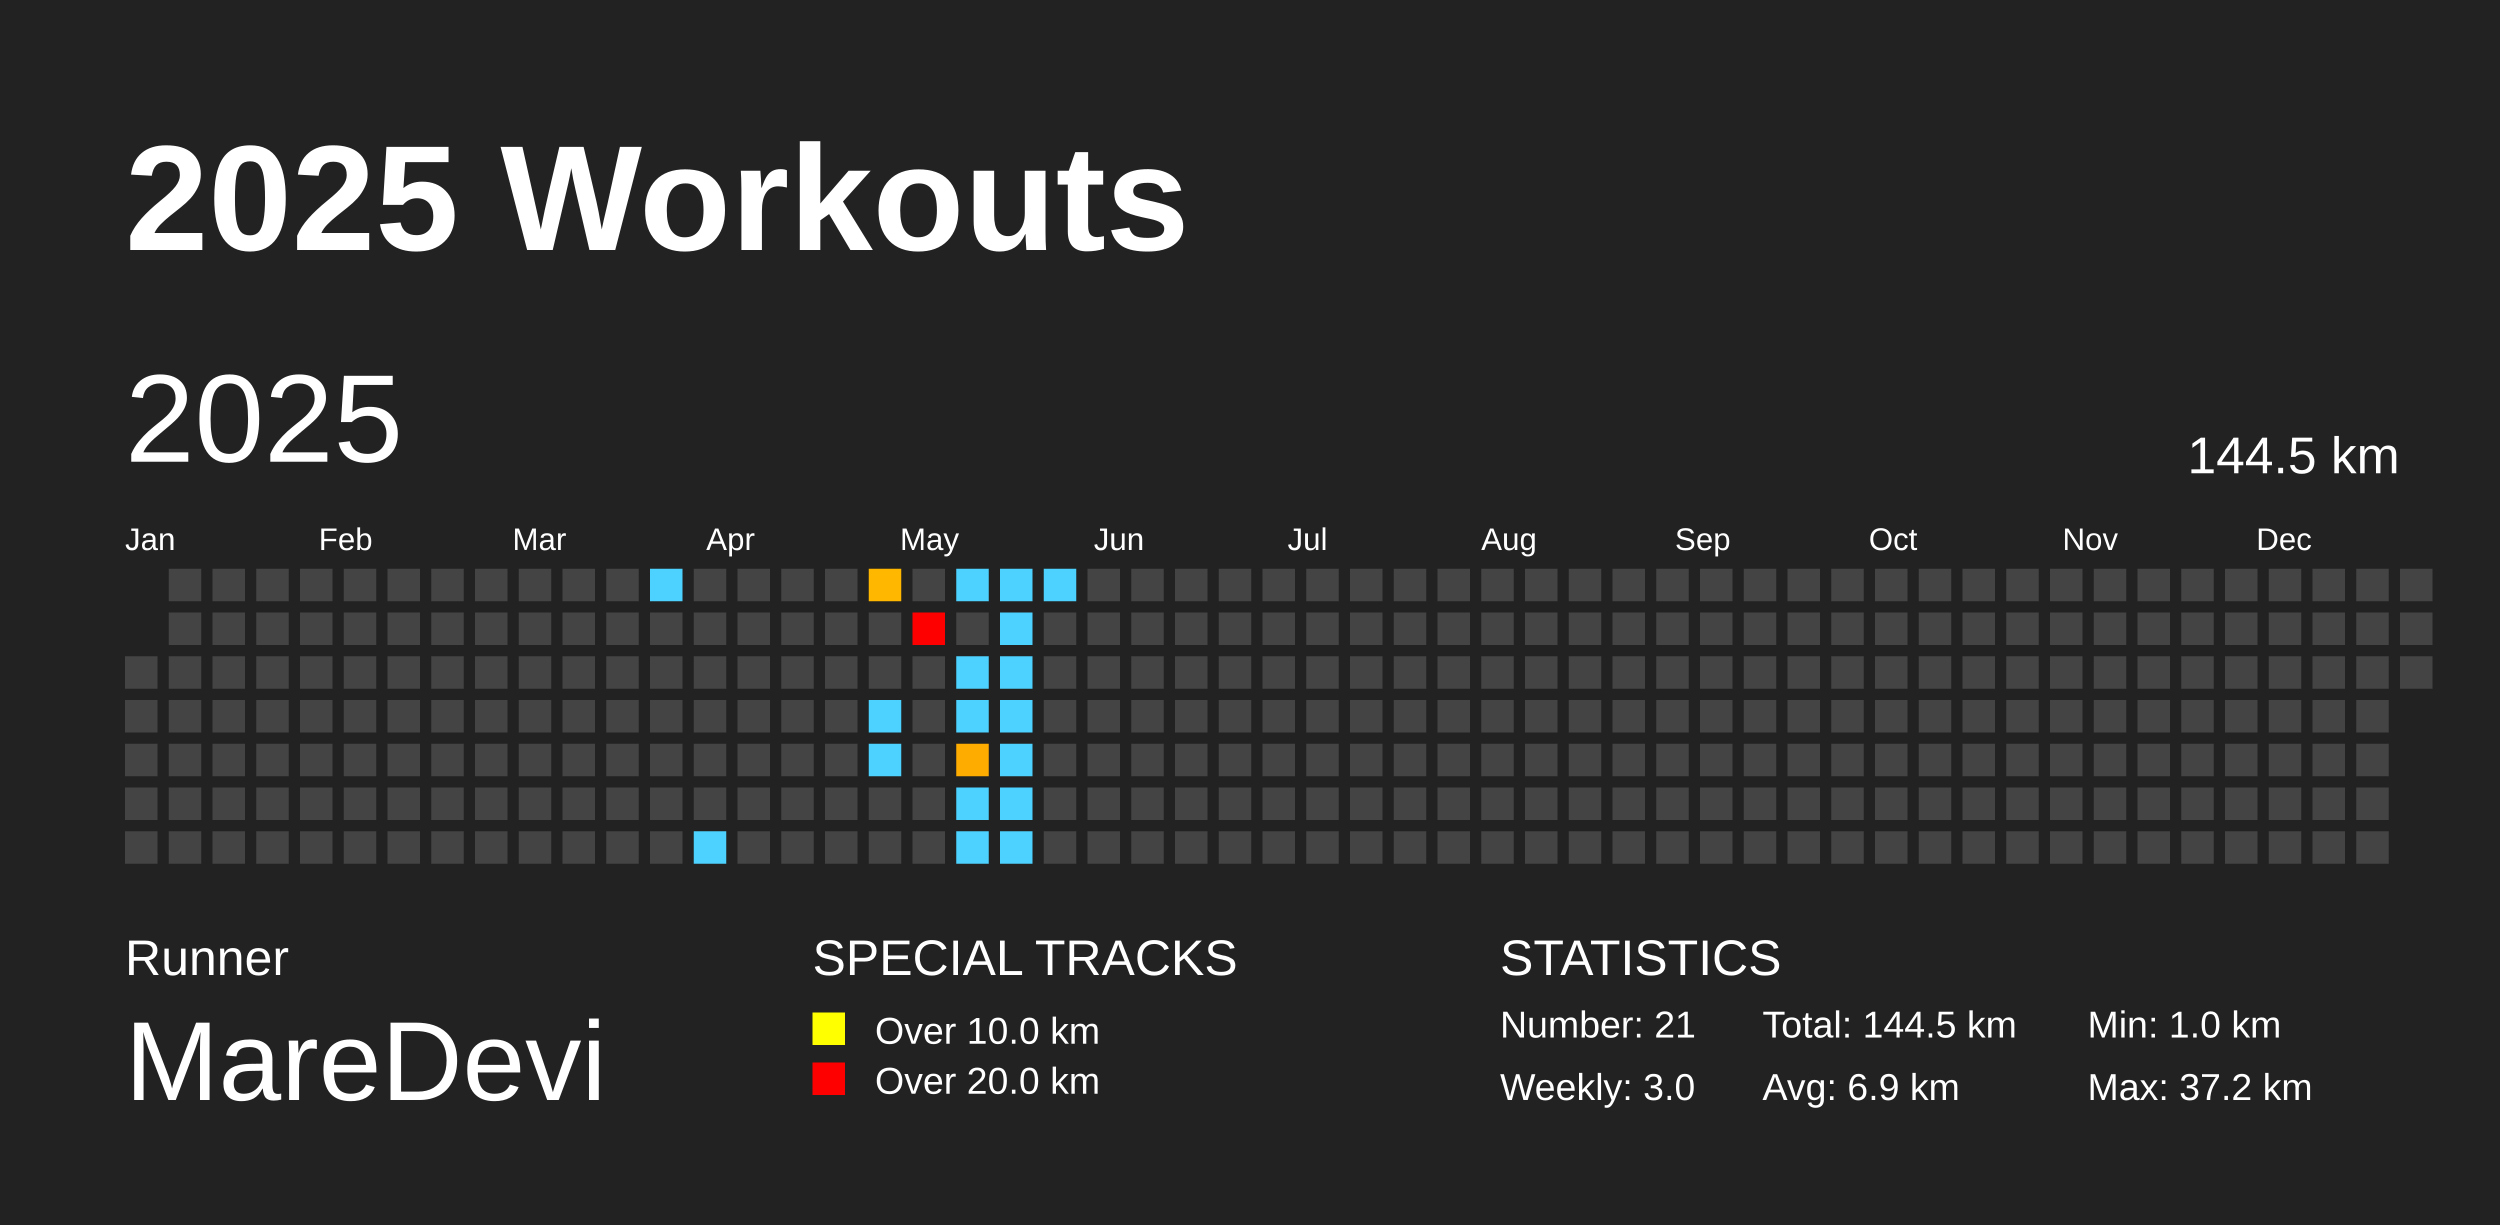
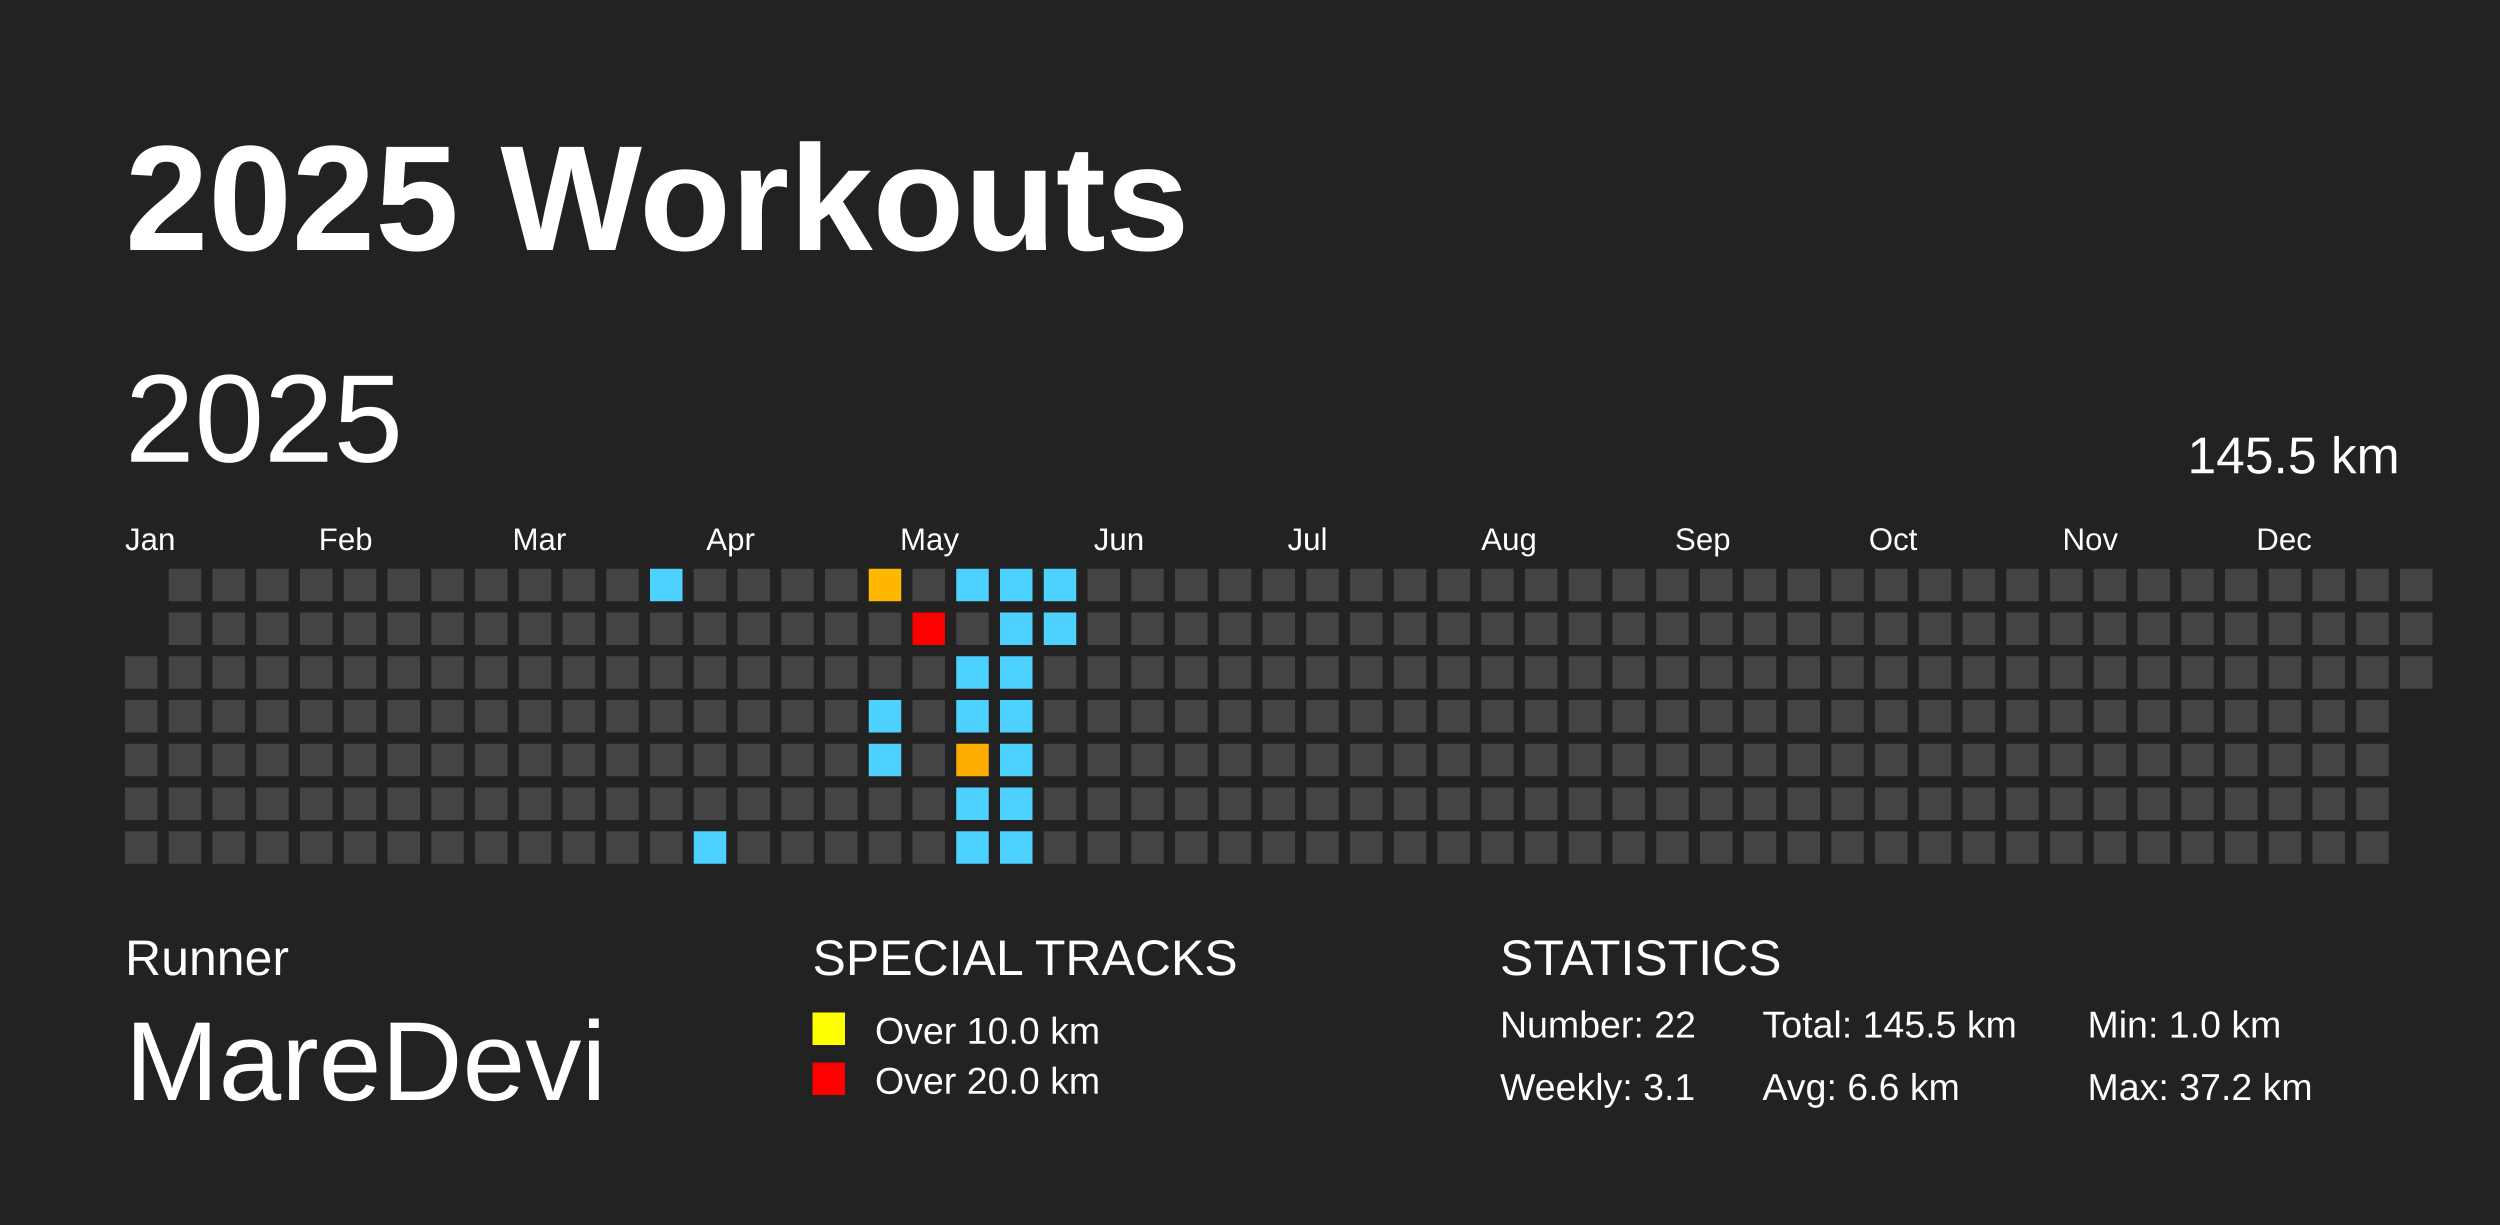
<svg xmlns="http://www.w3.org/2000/svg" baseProfile="full" height="98mm" version="1.1" viewBox="0,0,200,98" width="200mm">
  <defs />
  <rect fill="#222222" height="98" width="200" x="0" y="0" />
  <text fill="#FFFFFF" style="font-size:12px; font-family:Arial; font-weight:bold;" x="10" y="20">2025 Workouts</text>
  <text fill="#FFFFFF" style="font-size:4px; font-family:Arial" x="10" y="78">Runner</text>
  <text fill="#FFFFFF" style="font-size:9px; font-family:Arial" x="10" y="88">MareDevi</text>
  <text fill="#FFFFFF" style="font-size:4px; font-family:Arial" x="65" y="78">SPECIAL TRACKS</text>
  <rect fill="yellow" height="2.6" width="2.6" x="65" y="81" />
  <text fill="#FFFFFF" style="font-size:3px; font-family:Arial" x="70" y="83.5">Over 10.0 km</text>
  <rect fill="red" height="2.6" width="2.6" x="65" y="85" />
  <text fill="#FFFFFF" style="font-size:3px; font-family:Arial" x="70" y="87.5">Over 20.0 km</text>
  <text fill="#FFFFFF" style="font-size:4px; font-family:Arial" x="120" y="78">STATISTICS</text>
-   <text fill="#FFFFFF" style="font-size:3px; font-family:Arial" x="120" y="83">Number: 21</text>
-   <text fill="#FFFFFF" style="font-size:3px; font-family:Arial" x="120" y="88">Weekly: 3.0</text>
-   <text fill="#FFFFFF" style="font-size:3px; font-family:Arial" x="141" y="83">Total: 144.5 km</text>
-   <text fill="#FFFFFF" style="font-size:3px; font-family:Arial" x="141" y="88">Avg: 6.9 km</text>
+   <text fill="#FFFFFF" style="font-size:3px; font-family:Arial" x="120" y="83">Number: 22</text>
+   <text fill="#FFFFFF" style="font-size:3px; font-family:Arial" x="120" y="88">Weekly: 3.1</text>
+   <text fill="#FFFFFF" style="font-size:3px; font-family:Arial" x="141" y="83">Total: 145.5 km</text>
+   <text fill="#FFFFFF" style="font-size:3px; font-family:Arial" x="141" y="88">Avg: 6.6 km</text>
  <text fill="#FFFFFF" style="font-size:3px; font-family:Arial" x="167" y="83">Min: 1.0 km</text>
  <text fill="#FFFFFF" style="font-size:3px; font-family:Arial" x="167" y="88">Max: 37.2 km</text>
  <text dominant-baseline="hanging" fill="#FFFFFF" style="font-size:10.0px; font-family:Arial;" x="10" y="30">2025</text>
-   <text dominant-baseline="hanging" fill="#FFFFFF" style="font-size:4.125px; font-family:Arial;" x="175" y="35">144.5 km</text>
+   <text dominant-baseline="hanging" fill="#FFFFFF" style="font-size:4.125px; font-family:Arial;" x="175" y="35">145.5 km</text>
  <text fill="#FFFFFF" style="font-size:2.5px; font-family:Arial" x="10.0" y="44">Jan</text>
  <text fill="#FFFFFF" style="font-size:2.5px; font-family:Arial" x="25.5" y="44">Feb</text>
  <text fill="#FFFFFF" style="font-size:2.5px; font-family:Arial" x="41.0" y="44">Mar</text>
  <text fill="#FFFFFF" style="font-size:2.5px; font-family:Arial" x="56.5" y="44">Apr</text>
  <text fill="#FFFFFF" style="font-size:2.5px; font-family:Arial" x="72.0" y="44">May</text>
  <text fill="#FFFFFF" style="font-size:2.5px; font-family:Arial" x="87.5" y="44">Jun</text>
  <text fill="#FFFFFF" style="font-size:2.5px; font-family:Arial" x="103.0" y="44">Jul</text>
  <text fill="#FFFFFF" style="font-size:2.5px; font-family:Arial" x="118.5" y="44">Aug</text>
  <text fill="#FFFFFF" style="font-size:2.5px; font-family:Arial" x="134.0" y="44">Sep</text>
  <text fill="#FFFFFF" style="font-size:2.5px; font-family:Arial" x="149.5" y="44">Oct</text>
  <text fill="#FFFFFF" style="font-size:2.5px; font-family:Arial" x="165.0" y="44">Nov</text>
  <text fill="#FFFFFF" style="font-size:2.5px; font-family:Arial" x="180.5" y="44">Dec</text>
  <rect fill="#444444" height="2.6" width="2.6" x="10.0" y="52.5" />
  <rect fill="#444444" height="2.6" width="2.6" x="10.0" y="56.0" />
  <rect fill="#444444" height="2.6" width="2.6" x="10.0" y="59.5" />
  <rect fill="#444444" height="2.6" width="2.6" x="10.0" y="63.0" />
  <rect fill="#444444" height="2.6" width="2.6" x="10.0" y="66.5" />
  <rect fill="#444444" height="2.6" width="2.6" x="13.5" y="45.5" />
  <rect fill="#444444" height="2.6" width="2.6" x="13.5" y="49.0" />
  <rect fill="#444444" height="2.6" width="2.6" x="13.5" y="52.5" />
  <rect fill="#444444" height="2.6" width="2.6" x="13.5" y="56.0" />
  <rect fill="#444444" height="2.6" width="2.6" x="13.5" y="59.5" />
  <rect fill="#444444" height="2.6" width="2.6" x="13.5" y="63.0" />
  <rect fill="#444444" height="2.6" width="2.6" x="13.5" y="66.5" />
  <rect fill="#444444" height="2.6" width="2.6" x="17.0" y="45.5" />
  <rect fill="#444444" height="2.6" width="2.6" x="17.0" y="49.0" />
  <rect fill="#444444" height="2.6" width="2.6" x="17.0" y="52.5" />
  <rect fill="#444444" height="2.6" width="2.6" x="17.0" y="56.0" />
  <rect fill="#444444" height="2.6" width="2.6" x="17.0" y="59.5" />
  <rect fill="#444444" height="2.6" width="2.6" x="17.0" y="63.0" />
  <rect fill="#444444" height="2.6" width="2.6" x="17.0" y="66.5" />
  <rect fill="#444444" height="2.6" width="2.6" x="20.5" y="45.5" />
  <rect fill="#444444" height="2.6" width="2.6" x="20.5" y="49.0" />
  <rect fill="#444444" height="2.6" width="2.6" x="20.5" y="52.5" />
  <rect fill="#444444" height="2.6" width="2.6" x="20.5" y="56.0" />
  <rect fill="#444444" height="2.6" width="2.6" x="20.5" y="59.5" />
  <rect fill="#444444" height="2.6" width="2.6" x="20.5" y="63.0" />
  <rect fill="#444444" height="2.6" width="2.6" x="20.5" y="66.5" />
  <rect fill="#444444" height="2.6" width="2.6" x="24.0" y="45.5" />
  <rect fill="#444444" height="2.6" width="2.6" x="24.0" y="49.0" />
  <rect fill="#444444" height="2.6" width="2.6" x="24.0" y="52.5" />
  <rect fill="#444444" height="2.6" width="2.6" x="24.0" y="56.0" />
  <rect fill="#444444" height="2.6" width="2.6" x="24.0" y="59.5" />
  <rect fill="#444444" height="2.6" width="2.6" x="24.0" y="63.0" />
  <rect fill="#444444" height="2.6" width="2.6" x="24.0" y="66.5" />
  <rect fill="#444444" height="2.6" width="2.6" x="27.5" y="45.5" />
  <rect fill="#444444" height="2.6" width="2.6" x="27.5" y="49.0" />
  <rect fill="#444444" height="2.6" width="2.6" x="27.5" y="52.5" />
  <rect fill="#444444" height="2.6" width="2.6" x="27.5" y="56.0" />
  <rect fill="#444444" height="2.6" width="2.6" x="27.5" y="59.5" />
  <rect fill="#444444" height="2.6" width="2.6" x="27.5" y="63.0" />
  <rect fill="#444444" height="2.6" width="2.6" x="27.5" y="66.5" />
  <rect fill="#444444" height="2.6" width="2.6" x="31.0" y="45.5" />
  <rect fill="#444444" height="2.6" width="2.6" x="31.0" y="49.0" />
  <rect fill="#444444" height="2.6" width="2.6" x="31.0" y="52.5" />
  <rect fill="#444444" height="2.6" width="2.6" x="31.0" y="56.0" />
  <rect fill="#444444" height="2.6" width="2.6" x="31.0" y="59.5" />
  <rect fill="#444444" height="2.6" width="2.6" x="31.0" y="63.0" />
  <rect fill="#444444" height="2.6" width="2.6" x="31.0" y="66.5" />
  <rect fill="#444444" height="2.6" width="2.6" x="34.5" y="45.5" />
  <rect fill="#444444" height="2.6" width="2.6" x="34.5" y="49.0" />
  <rect fill="#444444" height="2.6" width="2.6" x="34.5" y="52.5" />
  <rect fill="#444444" height="2.6" width="2.6" x="34.5" y="56.0" />
  <rect fill="#444444" height="2.6" width="2.6" x="34.5" y="59.5" />
  <rect fill="#444444" height="2.6" width="2.6" x="34.5" y="63.0" />
  <rect fill="#444444" height="2.6" width="2.6" x="34.5" y="66.5" />
  <rect fill="#444444" height="2.6" width="2.6" x="38.0" y="45.5" />
  <rect fill="#444444" height="2.6" width="2.6" x="38.0" y="49.0" />
  <rect fill="#444444" height="2.6" width="2.6" x="38.0" y="52.5" />
  <rect fill="#444444" height="2.6" width="2.6" x="38.0" y="56.0" />
  <rect fill="#444444" height="2.6" width="2.6" x="38.0" y="59.5" />
  <rect fill="#444444" height="2.6" width="2.6" x="38.0" y="63.0" />
  <rect fill="#444444" height="2.6" width="2.6" x="38.0" y="66.5" />
  <rect fill="#444444" height="2.6" width="2.6" x="41.5" y="45.5" />
  <rect fill="#444444" height="2.6" width="2.6" x="41.5" y="49.0" />
  <rect fill="#444444" height="2.6" width="2.6" x="41.5" y="52.5" />
  <rect fill="#444444" height="2.6" width="2.6" x="41.5" y="56.0" />
  <rect fill="#444444" height="2.6" width="2.6" x="41.5" y="59.5" />
  <rect fill="#444444" height="2.6" width="2.6" x="41.5" y="63.0" />
  <rect fill="#444444" height="2.6" width="2.6" x="41.5" y="66.5" />
  <rect fill="#444444" height="2.6" width="2.6" x="45.0" y="45.5" />
  <rect fill="#444444" height="2.6" width="2.6" x="45.0" y="49.0" />
  <rect fill="#444444" height="2.6" width="2.6" x="45.0" y="52.5" />
  <rect fill="#444444" height="2.6" width="2.6" x="45.0" y="56.0" />
  <rect fill="#444444" height="2.6" width="2.6" x="45.0" y="59.5" />
  <rect fill="#444444" height="2.6" width="2.6" x="45.0" y="63.0" />
  <rect fill="#444444" height="2.6" width="2.6" x="45.0" y="66.5" />
  <rect fill="#444444" height="2.6" width="2.6" x="48.5" y="45.5" />
  <rect fill="#444444" height="2.6" width="2.6" x="48.5" y="49.0" />
  <rect fill="#444444" height="2.6" width="2.6" x="48.5" y="52.5" />
  <rect fill="#444444" height="2.6" width="2.6" x="48.5" y="56.0" />
  <rect fill="#444444" height="2.6" width="2.6" x="48.5" y="59.5" />
  <rect fill="#444444" height="2.6" width="2.6" x="48.5" y="63.0" />
  <rect fill="#444444" height="2.6" width="2.6" x="48.5" y="66.5" />
  <rect fill="#4dd2ff" height="2.6" width="2.6" x="52.0" y="45.5" />
  <rect fill="#444444" height="2.6" width="2.6" x="52.0" y="49.0" />
  <rect fill="#444444" height="2.6" width="2.6" x="52.0" y="52.5" />
  <rect fill="#444444" height="2.6" width="2.6" x="52.0" y="56.0" />
  <rect fill="#444444" height="2.6" width="2.6" x="52.0" y="59.5" />
  <rect fill="#444444" height="2.6" width="2.6" x="52.0" y="63.0" />
  <rect fill="#444444" height="2.6" width="2.6" x="52.0" y="66.5" />
  <rect fill="#444444" height="2.6" width="2.6" x="55.5" y="45.5" />
  <rect fill="#444444" height="2.6" width="2.6" x="55.5" y="49.0" />
  <rect fill="#444444" height="2.6" width="2.6" x="55.5" y="52.5" />
  <rect fill="#444444" height="2.6" width="2.6" x="55.5" y="56.0" />
  <rect fill="#444444" height="2.6" width="2.6" x="55.5" y="59.5" />
  <rect fill="#444444" height="2.6" width="2.6" x="55.5" y="63.0" />
  <rect fill="#4dd2ff" height="2.6" width="2.6" x="55.5" y="66.5" />
  <rect fill="#444444" height="2.6" width="2.6" x="59.0" y="45.5" />
  <rect fill="#444444" height="2.6" width="2.6" x="59.0" y="49.0" />
  <rect fill="#444444" height="2.6" width="2.6" x="59.0" y="52.5" />
  <rect fill="#444444" height="2.6" width="2.6" x="59.0" y="56.0" />
  <rect fill="#444444" height="2.6" width="2.6" x="59.0" y="59.5" />
  <rect fill="#444444" height="2.6" width="2.6" x="59.0" y="63.0" />
  <rect fill="#444444" height="2.6" width="2.6" x="59.0" y="66.5" />
  <rect fill="#444444" height="2.6" width="2.6" x="62.5" y="45.5" />
  <rect fill="#444444" height="2.6" width="2.6" x="62.5" y="49.0" />
  <rect fill="#444444" height="2.6" width="2.6" x="62.5" y="52.5" />
  <rect fill="#444444" height="2.6" width="2.6" x="62.5" y="56.0" />
  <rect fill="#444444" height="2.6" width="2.6" x="62.5" y="59.5" />
  <rect fill="#444444" height="2.6" width="2.6" x="62.5" y="63.0" />
  <rect fill="#444444" height="2.6" width="2.6" x="62.5" y="66.5" />
  <rect fill="#444444" height="2.6" width="2.6" x="66.0" y="45.5" />
  <rect fill="#444444" height="2.6" width="2.6" x="66.0" y="49.0" />
  <rect fill="#444444" height="2.6" width="2.6" x="66.0" y="52.5" />
  <rect fill="#444444" height="2.6" width="2.6" x="66.0" y="56.0" />
  <rect fill="#444444" height="2.6" width="2.6" x="66.0" y="59.5" />
  <rect fill="#444444" height="2.6" width="2.6" x="66.0" y="63.0" />
  <rect fill="#444444" height="2.6" width="2.6" x="66.0" y="66.5" />
  <rect fill="#ffb700" height="2.6" width="2.6" x="69.5" y="45.5" />
  <rect fill="#444444" height="2.6" width="2.6" x="69.5" y="49.0" />
  <rect fill="#444444" height="2.6" width="2.6" x="69.5" y="52.5" />
  <rect fill="#4dd2ff" height="2.6" width="2.6" x="69.5" y="56.0" />
  <rect fill="#4dd2ff" height="2.6" width="2.6" x="69.5" y="59.5" />
  <rect fill="#444444" height="2.6" width="2.6" x="69.5" y="63.0" />
  <rect fill="#444444" height="2.6" width="2.6" x="69.5" y="66.5" />
  <rect fill="#444444" height="2.6" width="2.6" x="73.0" y="45.5" />
  <rect fill="red" height="2.6" width="2.6" x="73.0" y="49.0" />
  <rect fill="#444444" height="2.6" width="2.6" x="73.0" y="52.5" />
  <rect fill="#444444" height="2.6" width="2.6" x="73.0" y="56.0" />
  <rect fill="#444444" height="2.6" width="2.6" x="73.0" y="59.5" />
  <rect fill="#444444" height="2.6" width="2.6" x="73.0" y="63.0" />
  <rect fill="#444444" height="2.6" width="2.6" x="73.0" y="66.5" />
  <rect fill="#4dd2ff" height="2.6" width="2.6" x="76.5" y="45.5" />
  <rect fill="#444444" height="2.6" width="2.6" x="76.5" y="49.0" />
  <rect fill="#4dd2ff" height="2.6" width="2.6" x="76.5" y="52.5" />
  <rect fill="#4dd2ff" height="2.6" width="2.6" x="76.5" y="56.0" />
  <rect fill="#ffac00" height="2.6" width="2.6" x="76.5" y="59.5" />
  <rect fill="#4dd2ff" height="2.6" width="2.6" x="76.5" y="63.0" />
  <rect fill="#4dd2ff" height="2.6" width="2.6" x="76.5" y="66.5" />
  <rect fill="#4dd2ff" height="2.6" width="2.6" x="80.0" y="45.5" />
  <rect fill="#4dd2ff" height="2.6" width="2.6" x="80.0" y="49.0" />
  <rect fill="#4dd2ff" height="2.6" width="2.6" x="80.0" y="52.5" />
  <rect fill="#4dd2ff" height="2.6" width="2.6" x="80.0" y="56.0" />
  <rect fill="#4dd2ff" height="2.6" width="2.6" x="80.0" y="59.5" />
  <rect fill="#4dd2ff" height="2.6" width="2.6" x="80.0" y="63.0" />
  <rect fill="#4dd2ff" height="2.6" width="2.6" x="80.0" y="66.5" />
  <rect fill="#4dd2ff" height="2.6" width="2.6" x="83.5" y="45.5" />
-   <rect fill="#444444" height="2.6" width="2.6" x="83.5" y="49.0" />
+   <rect fill="#4dd2ff" height="2.6" width="2.6" x="83.5" y="49.0" />
  <rect fill="#444444" height="2.6" width="2.6" x="83.5" y="52.5" />
  <rect fill="#444444" height="2.6" width="2.6" x="83.5" y="56.0" />
  <rect fill="#444444" height="2.6" width="2.6" x="83.5" y="59.5" />
  <rect fill="#444444" height="2.6" width="2.6" x="83.5" y="63.0" />
  <rect fill="#444444" height="2.6" width="2.6" x="83.5" y="66.5" />
  <rect fill="#444444" height="2.6" width="2.6" x="87.0" y="45.5" />
  <rect fill="#444444" height="2.6" width="2.6" x="87.0" y="49.0" />
  <rect fill="#444444" height="2.6" width="2.6" x="87.0" y="52.5" />
  <rect fill="#444444" height="2.6" width="2.6" x="87.0" y="56.0" />
  <rect fill="#444444" height="2.6" width="2.6" x="87.0" y="59.5" />
  <rect fill="#444444" height="2.6" width="2.6" x="87.0" y="63.0" />
  <rect fill="#444444" height="2.6" width="2.6" x="87.0" y="66.5" />
  <rect fill="#444444" height="2.6" width="2.6" x="90.5" y="45.5" />
  <rect fill="#444444" height="2.6" width="2.6" x="90.5" y="49.0" />
  <rect fill="#444444" height="2.6" width="2.6" x="90.5" y="52.5" />
  <rect fill="#444444" height="2.6" width="2.6" x="90.5" y="56.0" />
  <rect fill="#444444" height="2.6" width="2.6" x="90.5" y="59.5" />
  <rect fill="#444444" height="2.6" width="2.6" x="90.5" y="63.0" />
  <rect fill="#444444" height="2.6" width="2.6" x="90.5" y="66.5" />
  <rect fill="#444444" height="2.6" width="2.6" x="94.0" y="45.5" />
  <rect fill="#444444" height="2.6" width="2.6" x="94.0" y="49.0" />
  <rect fill="#444444" height="2.6" width="2.6" x="94.0" y="52.5" />
  <rect fill="#444444" height="2.6" width="2.6" x="94.0" y="56.0" />
  <rect fill="#444444" height="2.6" width="2.6" x="94.0" y="59.5" />
  <rect fill="#444444" height="2.6" width="2.6" x="94.0" y="63.0" />
  <rect fill="#444444" height="2.6" width="2.6" x="94.0" y="66.5" />
  <rect fill="#444444" height="2.6" width="2.6" x="97.5" y="45.5" />
  <rect fill="#444444" height="2.6" width="2.6" x="97.5" y="49.0" />
  <rect fill="#444444" height="2.6" width="2.6" x="97.5" y="52.5" />
  <rect fill="#444444" height="2.6" width="2.6" x="97.5" y="56.0" />
  <rect fill="#444444" height="2.6" width="2.6" x="97.5" y="59.5" />
  <rect fill="#444444" height="2.6" width="2.6" x="97.5" y="63.0" />
  <rect fill="#444444" height="2.6" width="2.6" x="97.5" y="66.5" />
  <rect fill="#444444" height="2.6" width="2.6" x="101.0" y="45.5" />
  <rect fill="#444444" height="2.6" width="2.6" x="101.0" y="49.0" />
  <rect fill="#444444" height="2.6" width="2.6" x="101.0" y="52.5" />
  <rect fill="#444444" height="2.6" width="2.6" x="101.0" y="56.0" />
  <rect fill="#444444" height="2.6" width="2.6" x="101.0" y="59.5" />
  <rect fill="#444444" height="2.6" width="2.6" x="101.0" y="63.0" />
  <rect fill="#444444" height="2.6" width="2.6" x="101.0" y="66.5" />
  <rect fill="#444444" height="2.6" width="2.6" x="104.5" y="45.5" />
  <rect fill="#444444" height="2.6" width="2.6" x="104.5" y="49.0" />
  <rect fill="#444444" height="2.6" width="2.6" x="104.5" y="52.5" />
  <rect fill="#444444" height="2.6" width="2.6" x="104.5" y="56.0" />
  <rect fill="#444444" height="2.6" width="2.6" x="104.5" y="59.5" />
  <rect fill="#444444" height="2.6" width="2.6" x="104.5" y="63.0" />
  <rect fill="#444444" height="2.6" width="2.6" x="104.5" y="66.5" />
  <rect fill="#444444" height="2.6" width="2.6" x="108.0" y="45.5" />
  <rect fill="#444444" height="2.6" width="2.6" x="108.0" y="49.0" />
  <rect fill="#444444" height="2.6" width="2.6" x="108.0" y="52.5" />
  <rect fill="#444444" height="2.6" width="2.6" x="108.0" y="56.0" />
  <rect fill="#444444" height="2.6" width="2.6" x="108.0" y="59.5" />
  <rect fill="#444444" height="2.6" width="2.6" x="108.0" y="63.0" />
  <rect fill="#444444" height="2.6" width="2.6" x="108.0" y="66.5" />
  <rect fill="#444444" height="2.6" width="2.6" x="111.5" y="45.5" />
  <rect fill="#444444" height="2.6" width="2.6" x="111.5" y="49.0" />
  <rect fill="#444444" height="2.6" width="2.6" x="111.5" y="52.5" />
  <rect fill="#444444" height="2.6" width="2.6" x="111.5" y="56.0" />
  <rect fill="#444444" height="2.6" width="2.6" x="111.5" y="59.5" />
  <rect fill="#444444" height="2.6" width="2.6" x="111.5" y="63.0" />
  <rect fill="#444444" height="2.6" width="2.6" x="111.5" y="66.5" />
  <rect fill="#444444" height="2.6" width="2.6" x="115.0" y="45.5" />
  <rect fill="#444444" height="2.6" width="2.6" x="115.0" y="49.0" />
  <rect fill="#444444" height="2.6" width="2.6" x="115.0" y="52.5" />
  <rect fill="#444444" height="2.6" width="2.6" x="115.0" y="56.0" />
  <rect fill="#444444" height="2.6" width="2.6" x="115.0" y="59.5" />
  <rect fill="#444444" height="2.6" width="2.6" x="115.0" y="63.0" />
  <rect fill="#444444" height="2.6" width="2.6" x="115.0" y="66.5" />
  <rect fill="#444444" height="2.6" width="2.6" x="118.5" y="45.5" />
  <rect fill="#444444" height="2.6" width="2.6" x="118.5" y="49.0" />
  <rect fill="#444444" height="2.6" width="2.6" x="118.5" y="52.5" />
  <rect fill="#444444" height="2.6" width="2.6" x="118.5" y="56.0" />
  <rect fill="#444444" height="2.6" width="2.6" x="118.5" y="59.5" />
  <rect fill="#444444" height="2.6" width="2.6" x="118.5" y="63.0" />
  <rect fill="#444444" height="2.6" width="2.6" x="118.5" y="66.5" />
  <rect fill="#444444" height="2.6" width="2.6" x="122.0" y="45.5" />
  <rect fill="#444444" height="2.6" width="2.6" x="122.0" y="49.0" />
  <rect fill="#444444" height="2.6" width="2.6" x="122.0" y="52.5" />
  <rect fill="#444444" height="2.6" width="2.6" x="122.0" y="56.0" />
  <rect fill="#444444" height="2.6" width="2.6" x="122.0" y="59.5" />
  <rect fill="#444444" height="2.6" width="2.6" x="122.0" y="63.0" />
  <rect fill="#444444" height="2.6" width="2.6" x="122.0" y="66.5" />
  <rect fill="#444444" height="2.6" width="2.6" x="125.5" y="45.5" />
  <rect fill="#444444" height="2.6" width="2.6" x="125.5" y="49.0" />
  <rect fill="#444444" height="2.6" width="2.6" x="125.5" y="52.5" />
  <rect fill="#444444" height="2.6" width="2.6" x="125.5" y="56.0" />
  <rect fill="#444444" height="2.6" width="2.6" x="125.5" y="59.5" />
  <rect fill="#444444" height="2.6" width="2.6" x="125.5" y="63.0" />
  <rect fill="#444444" height="2.6" width="2.6" x="125.5" y="66.5" />
  <rect fill="#444444" height="2.6" width="2.6" x="129.0" y="45.5" />
  <rect fill="#444444" height="2.6" width="2.6" x="129.0" y="49.0" />
  <rect fill="#444444" height="2.6" width="2.6" x="129.0" y="52.5" />
  <rect fill="#444444" height="2.6" width="2.6" x="129.0" y="56.0" />
  <rect fill="#444444" height="2.6" width="2.6" x="129.0" y="59.5" />
  <rect fill="#444444" height="2.6" width="2.6" x="129.0" y="63.0" />
  <rect fill="#444444" height="2.6" width="2.6" x="129.0" y="66.5" />
  <rect fill="#444444" height="2.6" width="2.6" x="132.5" y="45.5" />
  <rect fill="#444444" height="2.6" width="2.6" x="132.5" y="49.0" />
  <rect fill="#444444" height="2.6" width="2.6" x="132.5" y="52.5" />
  <rect fill="#444444" height="2.6" width="2.6" x="132.5" y="56.0" />
  <rect fill="#444444" height="2.6" width="2.6" x="132.5" y="59.5" />
  <rect fill="#444444" height="2.6" width="2.6" x="132.5" y="63.0" />
  <rect fill="#444444" height="2.6" width="2.6" x="132.5" y="66.5" />
  <rect fill="#444444" height="2.6" width="2.6" x="136.0" y="45.5" />
  <rect fill="#444444" height="2.6" width="2.6" x="136.0" y="49.0" />
  <rect fill="#444444" height="2.6" width="2.6" x="136.0" y="52.5" />
  <rect fill="#444444" height="2.6" width="2.6" x="136.0" y="56.0" />
  <rect fill="#444444" height="2.6" width="2.6" x="136.0" y="59.5" />
  <rect fill="#444444" height="2.6" width="2.6" x="136.0" y="63.0" />
  <rect fill="#444444" height="2.6" width="2.6" x="136.0" y="66.5" />
  <rect fill="#444444" height="2.6" width="2.6" x="139.5" y="45.5" />
  <rect fill="#444444" height="2.6" width="2.6" x="139.5" y="49.0" />
  <rect fill="#444444" height="2.6" width="2.6" x="139.5" y="52.5" />
  <rect fill="#444444" height="2.6" width="2.6" x="139.5" y="56.0" />
  <rect fill="#444444" height="2.6" width="2.6" x="139.5" y="59.5" />
  <rect fill="#444444" height="2.6" width="2.6" x="139.5" y="63.0" />
  <rect fill="#444444" height="2.6" width="2.6" x="139.5" y="66.5" />
  <rect fill="#444444" height="2.6" width="2.6" x="143.0" y="45.5" />
  <rect fill="#444444" height="2.6" width="2.6" x="143.0" y="49.0" />
  <rect fill="#444444" height="2.6" width="2.6" x="143.0" y="52.5" />
  <rect fill="#444444" height="2.6" width="2.6" x="143.0" y="56.0" />
  <rect fill="#444444" height="2.6" width="2.6" x="143.0" y="59.5" />
  <rect fill="#444444" height="2.6" width="2.6" x="143.0" y="63.0" />
  <rect fill="#444444" height="2.6" width="2.6" x="143.0" y="66.5" />
  <rect fill="#444444" height="2.6" width="2.6" x="146.5" y="45.5" />
  <rect fill="#444444" height="2.6" width="2.6" x="146.5" y="49.0" />
  <rect fill="#444444" height="2.6" width="2.6" x="146.5" y="52.5" />
  <rect fill="#444444" height="2.6" width="2.6" x="146.5" y="56.0" />
  <rect fill="#444444" height="2.6" width="2.6" x="146.5" y="59.5" />
  <rect fill="#444444" height="2.6" width="2.6" x="146.5" y="63.0" />
  <rect fill="#444444" height="2.6" width="2.6" x="146.5" y="66.5" />
  <rect fill="#444444" height="2.6" width="2.6" x="150.0" y="45.5" />
  <rect fill="#444444" height="2.6" width="2.6" x="150.0" y="49.0" />
  <rect fill="#444444" height="2.6" width="2.6" x="150.0" y="52.5" />
  <rect fill="#444444" height="2.6" width="2.6" x="150.0" y="56.0" />
  <rect fill="#444444" height="2.6" width="2.6" x="150.0" y="59.5" />
  <rect fill="#444444" height="2.6" width="2.6" x="150.0" y="63.0" />
  <rect fill="#444444" height="2.6" width="2.6" x="150.0" y="66.5" />
  <rect fill="#444444" height="2.6" width="2.6" x="153.5" y="45.5" />
  <rect fill="#444444" height="2.6" width="2.6" x="153.5" y="49.0" />
  <rect fill="#444444" height="2.6" width="2.6" x="153.5" y="52.5" />
  <rect fill="#444444" height="2.6" width="2.6" x="153.5" y="56.0" />
  <rect fill="#444444" height="2.6" width="2.6" x="153.5" y="59.5" />
  <rect fill="#444444" height="2.6" width="2.6" x="153.5" y="63.0" />
  <rect fill="#444444" height="2.6" width="2.6" x="153.5" y="66.5" />
  <rect fill="#444444" height="2.6" width="2.6" x="157.0" y="45.5" />
  <rect fill="#444444" height="2.6" width="2.6" x="157.0" y="49.0" />
  <rect fill="#444444" height="2.6" width="2.6" x="157.0" y="52.5" />
  <rect fill="#444444" height="2.6" width="2.6" x="157.0" y="56.0" />
  <rect fill="#444444" height="2.6" width="2.6" x="157.0" y="59.5" />
  <rect fill="#444444" height="2.6" width="2.6" x="157.0" y="63.0" />
  <rect fill="#444444" height="2.6" width="2.6" x="157.0" y="66.5" />
  <rect fill="#444444" height="2.6" width="2.6" x="160.5" y="45.5" />
  <rect fill="#444444" height="2.6" width="2.6" x="160.5" y="49.0" />
  <rect fill="#444444" height="2.6" width="2.6" x="160.5" y="52.5" />
  <rect fill="#444444" height="2.6" width="2.6" x="160.5" y="56.0" />
  <rect fill="#444444" height="2.6" width="2.6" x="160.5" y="59.5" />
  <rect fill="#444444" height="2.6" width="2.6" x="160.5" y="63.0" />
  <rect fill="#444444" height="2.6" width="2.6" x="160.5" y="66.5" />
  <rect fill="#444444" height="2.6" width="2.6" x="164.0" y="45.5" />
  <rect fill="#444444" height="2.6" width="2.6" x="164.0" y="49.0" />
  <rect fill="#444444" height="2.6" width="2.6" x="164.0" y="52.5" />
  <rect fill="#444444" height="2.6" width="2.6" x="164.0" y="56.0" />
  <rect fill="#444444" height="2.6" width="2.6" x="164.0" y="59.5" />
  <rect fill="#444444" height="2.6" width="2.6" x="164.0" y="63.0" />
  <rect fill="#444444" height="2.6" width="2.6" x="164.0" y="66.5" />
  <rect fill="#444444" height="2.6" width="2.6" x="167.5" y="45.5" />
  <rect fill="#444444" height="2.6" width="2.6" x="167.5" y="49.0" />
  <rect fill="#444444" height="2.6" width="2.6" x="167.5" y="52.5" />
  <rect fill="#444444" height="2.6" width="2.6" x="167.5" y="56.0" />
  <rect fill="#444444" height="2.6" width="2.6" x="167.5" y="59.5" />
  <rect fill="#444444" height="2.6" width="2.6" x="167.5" y="63.0" />
  <rect fill="#444444" height="2.6" width="2.6" x="167.5" y="66.5" />
  <rect fill="#444444" height="2.6" width="2.6" x="171.0" y="45.5" />
  <rect fill="#444444" height="2.6" width="2.6" x="171.0" y="49.0" />
  <rect fill="#444444" height="2.6" width="2.6" x="171.0" y="52.5" />
  <rect fill="#444444" height="2.6" width="2.6" x="171.0" y="56.0" />
  <rect fill="#444444" height="2.6" width="2.6" x="171.0" y="59.5" />
  <rect fill="#444444" height="2.6" width="2.6" x="171.0" y="63.0" />
  <rect fill="#444444" height="2.6" width="2.6" x="171.0" y="66.5" />
  <rect fill="#444444" height="2.6" width="2.6" x="174.5" y="45.5" />
  <rect fill="#444444" height="2.6" width="2.6" x="174.5" y="49.0" />
  <rect fill="#444444" height="2.6" width="2.6" x="174.5" y="52.5" />
  <rect fill="#444444" height="2.6" width="2.6" x="174.5" y="56.0" />
  <rect fill="#444444" height="2.6" width="2.6" x="174.5" y="59.5" />
  <rect fill="#444444" height="2.6" width="2.6" x="174.5" y="63.0" />
  <rect fill="#444444" height="2.6" width="2.6" x="174.5" y="66.5" />
  <rect fill="#444444" height="2.6" width="2.6" x="178.0" y="45.5" />
  <rect fill="#444444" height="2.6" width="2.6" x="178.0" y="49.0" />
  <rect fill="#444444" height="2.6" width="2.6" x="178.0" y="52.5" />
  <rect fill="#444444" height="2.6" width="2.6" x="178.0" y="56.0" />
  <rect fill="#444444" height="2.6" width="2.6" x="178.0" y="59.5" />
  <rect fill="#444444" height="2.6" width="2.6" x="178.0" y="63.0" />
  <rect fill="#444444" height="2.6" width="2.6" x="178.0" y="66.5" />
  <rect fill="#444444" height="2.6" width="2.6" x="181.5" y="45.5" />
  <rect fill="#444444" height="2.6" width="2.6" x="181.5" y="49.0" />
  <rect fill="#444444" height="2.6" width="2.6" x="181.5" y="52.5" />
  <rect fill="#444444" height="2.6" width="2.6" x="181.5" y="56.0" />
  <rect fill="#444444" height="2.6" width="2.6" x="181.5" y="59.5" />
  <rect fill="#444444" height="2.6" width="2.6" x="181.5" y="63.0" />
  <rect fill="#444444" height="2.6" width="2.6" x="181.5" y="66.5" />
  <rect fill="#444444" height="2.6" width="2.6" x="185.0" y="45.5" />
  <rect fill="#444444" height="2.6" width="2.6" x="185.0" y="49.0" />
  <rect fill="#444444" height="2.6" width="2.6" x="185.0" y="52.5" />
  <rect fill="#444444" height="2.6" width="2.6" x="185.0" y="56.0" />
  <rect fill="#444444" height="2.6" width="2.6" x="185.0" y="59.5" />
  <rect fill="#444444" height="2.6" width="2.6" x="185.0" y="63.0" />
  <rect fill="#444444" height="2.6" width="2.6" x="185.0" y="66.5" />
  <rect fill="#444444" height="2.6" width="2.6" x="188.5" y="45.5" />
  <rect fill="#444444" height="2.6" width="2.6" x="188.5" y="49.0" />
  <rect fill="#444444" height="2.6" width="2.6" x="188.5" y="52.5" />
  <rect fill="#444444" height="2.6" width="2.6" x="188.5" y="56.0" />
  <rect fill="#444444" height="2.6" width="2.6" x="188.5" y="59.5" />
  <rect fill="#444444" height="2.6" width="2.6" x="188.5" y="63.0" />
  <rect fill="#444444" height="2.6" width="2.6" x="188.5" y="66.5" />
  <rect fill="#444444" height="2.6" width="2.6" x="192.0" y="45.5" />
  <rect fill="#444444" height="2.6" width="2.6" x="192.0" y="49.0" />
  <rect fill="#444444" height="2.6" width="2.6" x="192.0" y="52.5" />
</svg>
